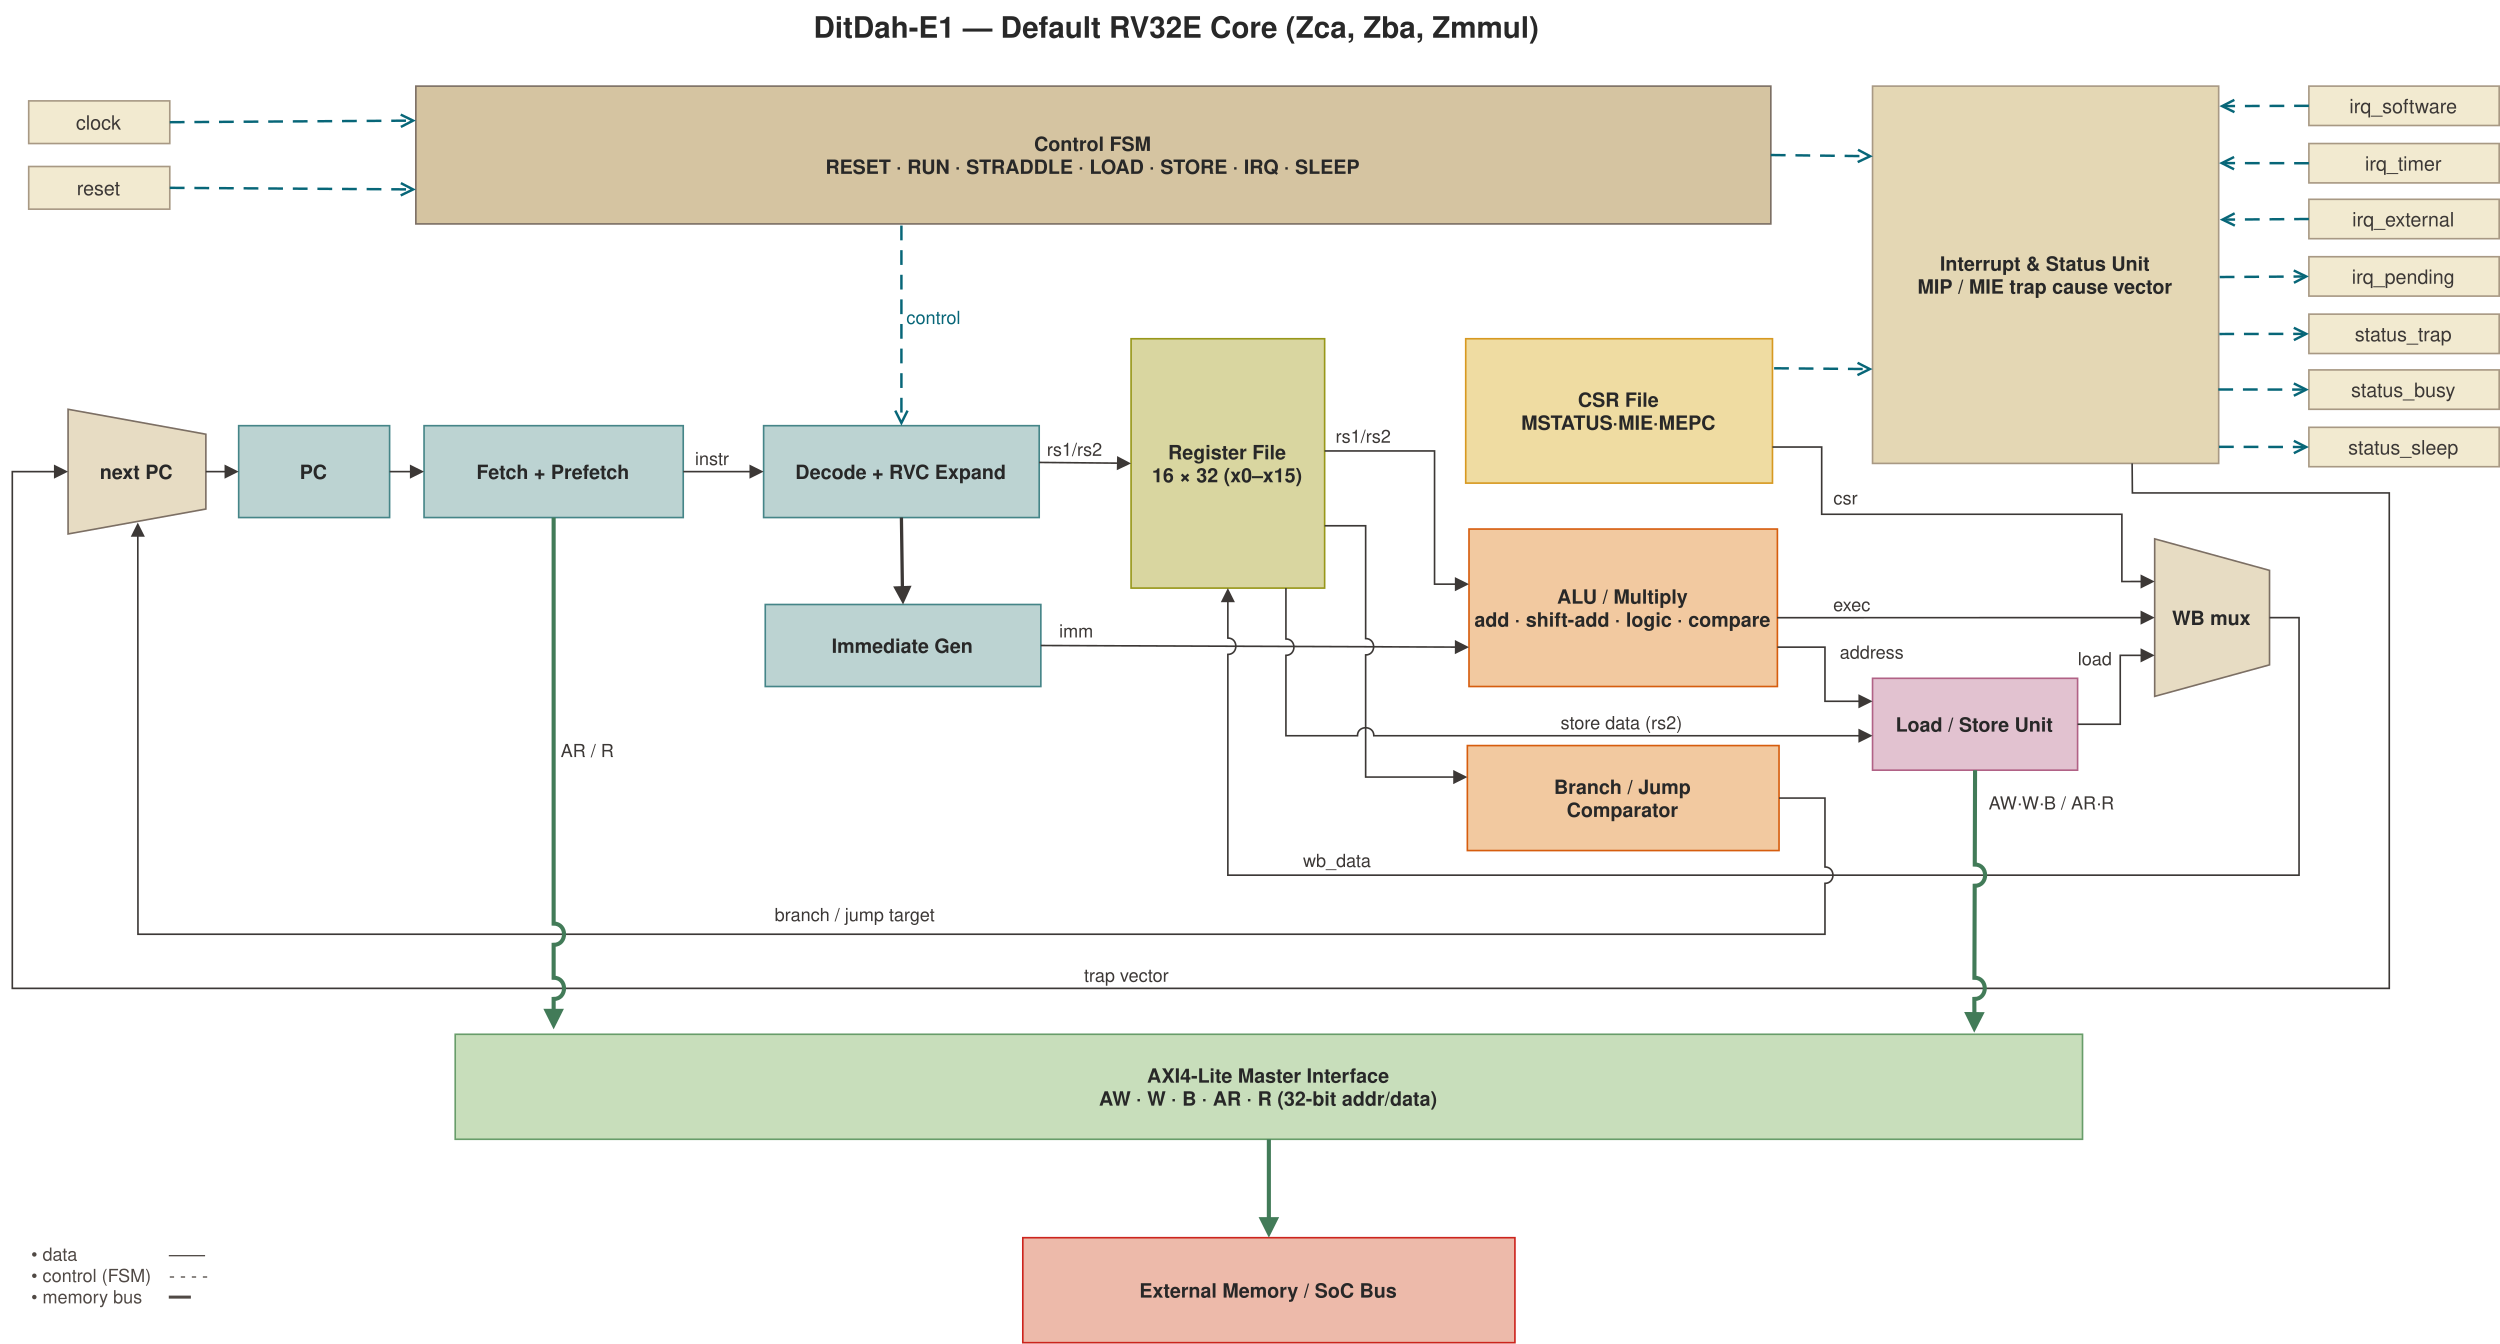
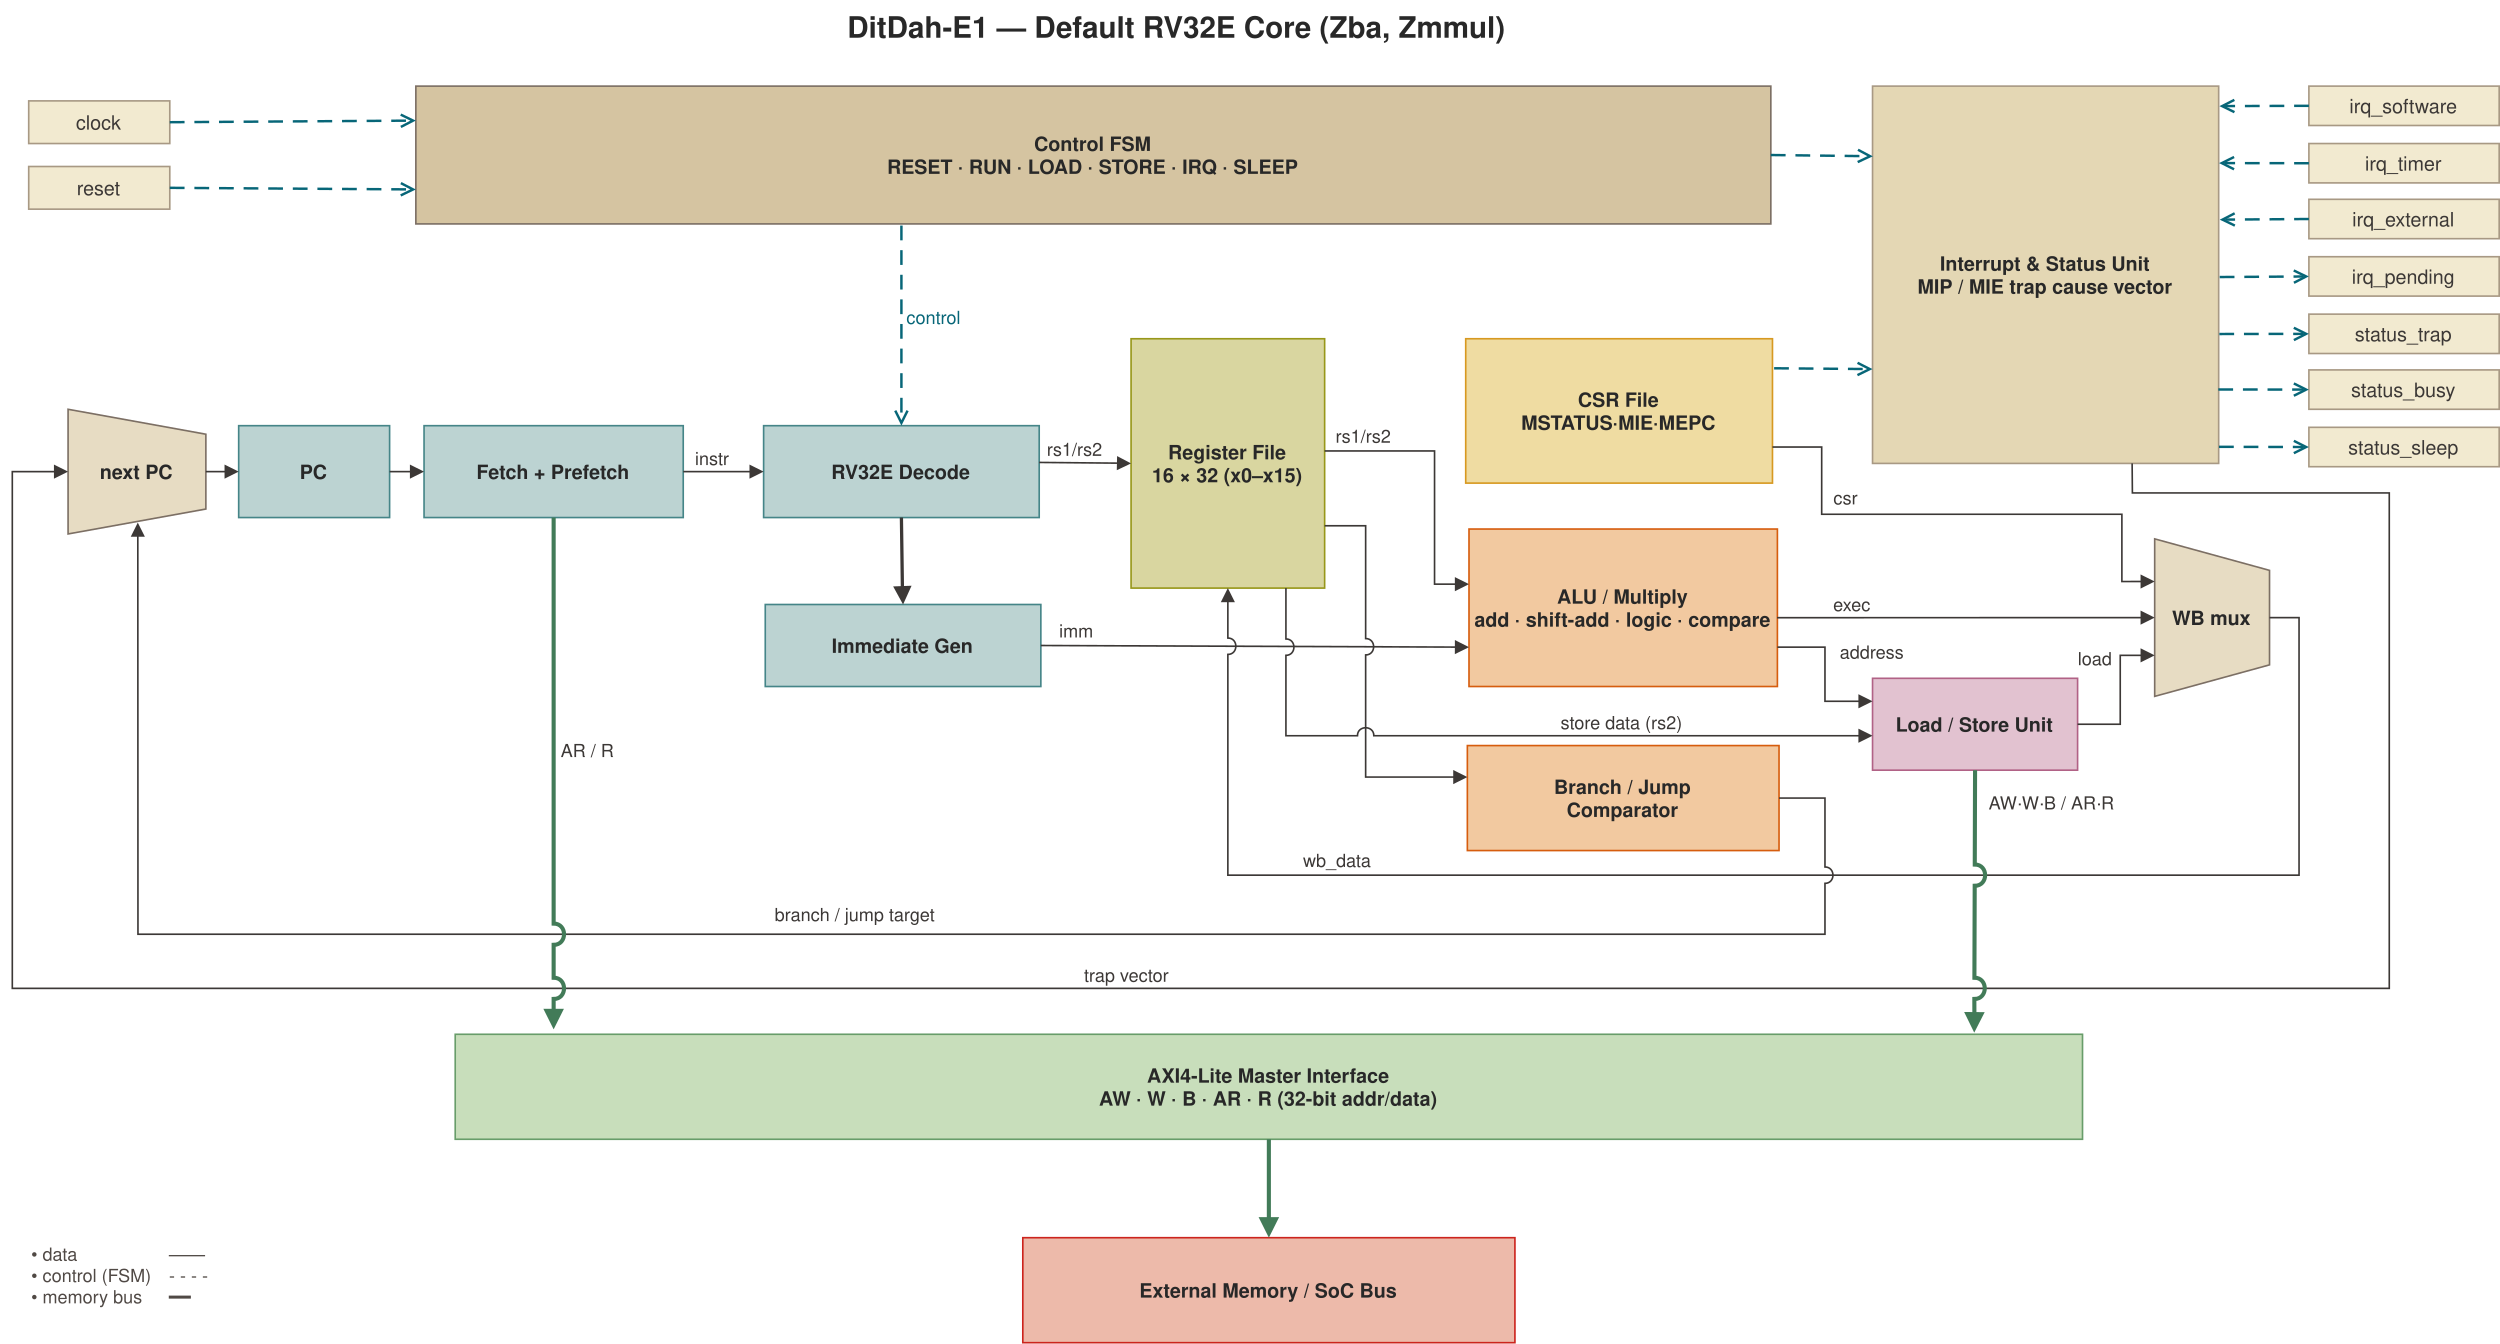
- <svg xmlns="http://www.w3.org/2000/svg" style="background: transparent; background-color: transparent;" version="1.1" width="1524px" height="819px" viewBox="-0.5 -0.5 1524 819" content="&lt;mxfile&gt;&lt;diagram id=&quot;ditdah_e1&quot; name=&quot;DitDah-E1&quot;&gt;7V1bl6K4Fv41rtX9UL1Iwi2P5aX61FlVZ+po93T3vLgiRItpBA9glzW//iQICCSKKKhd5cysKYgJxv19+5JkJ3RQb776HJDF86NvU7cDFXvVQf0OhFA1TfaHl7yuSwAy9HXJLHDsdZmyKRg5/9CkYlq6dGwaJmXrosj33chZFAst3/OoFRXKSBD4L8VqU98tfuuCzKhQMLKISwvteOk3x46ek1JNz1X/F3Vmz8lXYyX5YE7SyklB+Exs/yVXhAYd1At8P1pfzVc96nLpFeVyt+XTrGMB9aJ9GkROxH5U3OgXcZfJ7+s7UZ883wzY45TOAHZMpYNVdt2nU7J0I3Y1/BPBAfvb8wPWXPnwl0U6sMeu/pqkF/P50v2Y/MroNRVdRFesY13iOjOPlVisnzRgBb9oEDlMwrfJB3PHtnmb7tT3ooQBwEzvk+eB5L7nu34QPx9Bk//Lyl0yoW6XWD9ngb/07LSK53vxUx3XLRWJokukybtGV7miRJSfqT+nUfDKqiSfopQAKbETor9sSGKkVZ5z/EBJGUl4OcuevIGOXSToyZGchnMBxx6TTeDzWnejxw5kSoaYCqHucDAafOHY9mCna3A4v/4nfzv6Mrzt9x8G+bKHP277xTp/DAsV7of/LXz+MBg8CfDHWFDeZaWEAuubrVkq4ZiGrNc/ae4Tw9KnuroD7ViLN0SBEqI0gC9M7VSCr6EI+JpQF/E11ePxdcKlgO89V55gueAayeAl88VaFKOIRMuQXXz1nCiH++P9U1zzjv3/8Z6jFzELzQ0lWYY0FoUVMdnWQo2qtjFRZagRE2Pz/KgBoKtVsLFKImyN6KW3sATcPG4EofLUEyTN/MGCX3Jc6D8+f0jXdgIGi+Nzsxj6S95lAQPDtizUhOYo7WBQQgDqhqg5qohAqm/HACCRv0TwOyk+sWxkQ5l4Vc3UTHN/8aotUVw3i/I1RPliKMpXa0C+zlSQ7x2NrOfY0vDf/xTQ6brgPDJvyxmYoFLmQDPbEbpNRVb3qcVC7Uzswz95GDZYLYhnvzHRZyOIXaLXWxJ9IPJ9SGdOyONYFmg5PJ7OPC7Q45gIdTCPiRBv92GVxdRoBbSPNWMkbOtEkWGDTWwAcnZsDACL2EBVxAZIsAEaPB4chomAzu3D103Us+SjRPc1BxGx7XzcGj470+imVOj6M8fKF1j+nEupHnZTaGE5drau2Qo9O3YYFPUKqWKkBEwJdrgBvXIlAe6DT+wMu1G0Hmyug9paISq0oC0V/ATo0NQvL0RVERAlD7V2LNrLRBD8N/7D58vVuwlQAUJ6ifu6OHhX2qG+MxfH7vfzObUdEnHGf6beuTw4aMuD46K0TX1PD97AkGwSCNLuBsRLQlZuav69ZEPpjYvoxdae1B4aN2fwQVsG3yiaHQOKMGAJ6/UGZjSsUMShNxqKQdTj6Mvtl6+jtfPl8xbri0HdYRyd2haRaoVtYAzB2Y0QBnp17GQakgkms4HQaeWIodP3e/XmwYmN0CNJQtx41mlKrDxEt9/y0VHhppu/uR0Wph1jheP/fUDwZsLdusIiL/YldzaJSM3Q2DJtOpnI4NVNHjWf3csjpTg9rKvi/DCWDdOb0LY5FX3MYMWQ9Aiv9kjnftzXJNby+eCxyycRa2mYPSGEyCCwLKgC++wQ6GppBldi8DKYGjd47k8BAsv1rZ91vQol8mh224QrspCJ9GozpjTk3Is0N7A41yeZJIdNjM3DSJBwQEMavW0JA3A6ETvB/0JBxqxwHPrT6OWAMXFDosbtSBqoSKlaPABAJmu1EVlHUllHzpwGb1zQQNFOKmkqlTTNXOTbFjbCJxX2QirsBfVsx5u9dVkb6ulkHUaROMoK4/Xh8Xrx903LGir4lLKeLLfJerIMX9+6rFV0SlmH7jZZhy6lb57Yhnk6YdOxt7DGkoV0QcjUntH0p/tB9OzPfOY8B5vSbhEGZvBveUIeu53EI6G46M7hXelvUoHSLDtpclCGxDaE/l7OF2mnSGClJbkQfXeyGIMteP2e9Zjd/OA3n7T0tr/Kf9h/rcI99JeBRUv5IREJZjQq5ixwce6kR0BdEjm/inmJx0HNkJYs6b8TpFdO9D35dn6dw5ndbWDmN695zNtih4wcKTrnIIczHctSDxwvjIIrRc5CkZQOeYpkGFVyJPEvN8oniEoJLYmD2ZtFycOffMeLclX86TSdgMnTLOvDnsxjP2ksSb0IQtajuyB81wZKPR/7Mqbl6RdMD2AfwhfOPtkq7alZB8/Kuo2d+5HjYBXrNkT7UeBZ06zL8DmHYwymY1nu0dU8cfN0mHdEjRioQOIeM6RqGCgDKsW1ctyWgWIwk9dcjQVvEUoekXTOxMWOpZm+d3vWR8l81Ibr6x4cbi2ZJkq1IdPQa5C4vxoYzUSJqeiP1QMTIXSZeqBrxbVdFcCGec2MvCR36D1T2jjQtLdl2VN4mgsBDjPJmlY0scjcbZJL9VUMGqYuo+tYlmHL021oGF45XJvDsBG7nJngPIszoOoMoLBW2hSBL2oExWynjH9hktTN8714HhgLlT++LzIyl3rAoKrIRR22FivX5iKz7vD4kXxti6von0op9HoSDjRtRiXp8nSVDkjfD2sxxsXoVkcHTQiACubyhzzRwGE48ZMCjjStKXg1LKuGTeM0U1PbSX+U6WUqLCOtG2+uuQ7HKulq1OLrXtzMrOox3FQ+qbpRtLVAO4WxBQiU4lUN74xvxQbJxoPtDZC+q0HRlLcWtFhhINOcbOfC+1n5zoW7+xrt2pH2XpqTyb6GBVd1BZVyCy9l0gKA0nQKxMpuzSg3QAhU6Z5+ZAMD7qN7WQdBKVUFl3anrOFMmtUxAsgAn7CBs39Kz13bUuG5B2n+y0S22shK1wOVd6b8zTvA1Koes2zI+pVtGk8YcoNP4v9UWBxrIKzuZnK5gabt1kHDALvqV6jgTekHN+QNJ8FYdprNpLh38u9472QK7HvTFKzg4tBcxWqVr+R35RHOISHrXoqXzpDmFc9bWHU1T1HMom2+Sc99uAifWow2NUWt8qmlBmZFeKrou+pXqKeJix5cU/FeDvKwtTg2+JNpbXLy15YTv9743IWxfx7DfqtrsuHcIVqF9ZI/My9GqRAsdg0Bs8LnGfi4BjrcHQqXUqJrVkfJ/qIGl72nY+km6mHmG4cnzxeKXYZ4CgQ0Jpp5YRlDtbIda4z+FNMonT4H2lIqkXN6ecu3tteYpa52Ct8DmiY3n0SUsvvbejt/8qebcZ3RPi65cv5Yzh+yHGjoEJWO9jiO9KmRzjYRZ4w2WmG08EWaXuE+hJ4heIYpQ6YjY9lZC1ctOFOuaGa08rFZhtA5ckVl50A0SQ9/Qb0COxQxAJezQzF03eDssEn4HD8aJDdPJOIboVkJP9FQsh8ua3pJuXPNLItneOUZlJ23fZZsY8k5F1cGXW72ZYbXxTCIfbl0J5eVHhl/JdPuWfCDfdOx+7QUo3SGEbyYxSytvBqt15m1FlprWnvTYpz/siP1r8RvKGlCUUDRkoL4nNXaE+F72dfMlBb2A+09bGojxguDK78O2lV/uMdtGfwD1yJKqQdQhRVrEdDc1aBy9V1Rpc3bWVyQHQZ2pbgwFj7EhAJmQmFRNRQNtWZCN1BejA2VHn92ZVdj7Co56HVvW2NXdHnsold2tccuVN7N2yq76OWxa3FlV/XgIiXKhmGK3sppFgdvI5Cu7W/gPQe5pIf6XcklIxcskEvXjN+AXBt4z0OuyXXYesgGKFNRfwtyTZbnJJfk2MYruY49aTBv8YrzdVircKcNkyuFt+FpF0k6GsbSfRMtzHO4M5Gy6ze43UKe43Kb7F7O3oZR+jRbU1E+3I0eP26vOE9fwjCRvHih9OZkl06jfd+bDCSHkpYorCkqjs/pOcd7k8svDNDEQ3sNybuAjAZeGAe3QYvV3JuvM8BuWN2bNVi5yxKirIUJNhe/F5ACahJstx9TW9rmIEMSGY0gyY/Vyl6Tvlbqzdvm0eD/&lt;/diagram&gt;&lt;/mxfile&gt;">
+ <svg xmlns="http://www.w3.org/2000/svg" style="background: transparent; background-color: transparent;" version="1.1" width="1524px" height="819px" viewBox="-0.5 -0.5 1524 819" content="&lt;mxfile&gt;&lt;diagram id=&quot;ditdah_e1&quot; name=&quot;DitDah-E1&quot;&gt;7V3vd6K4Gv5rPGfmQ3tIAoF8rNbO7T3Tu7115s7MfvEgRMsOghdwavev3wQBgUQRBXFad/dsISYY3+d5fyR5E3poMF99CszF84NvU7cHFXvVQ7c9CKFqGOwPL3ldlwCk43XJLHDsdZmyKRg5f9OkYlq6dGwaJmXrosj33chZFAst3/OoFRXKzCDwX4rVpr5b/NaFOaNCwcgyXVpox0u/OXb0nJRqOFf9X9SZPSdfTZTkg7mZVk4KwmfT9l9yRWjYQ4PA96P11Xw1oC6XXlEud1s+zToWUC/ap0HkROxHxY1+me4y+X23TnRrPl8N2eOU3hD2DKVHVHZ9S6fm0o3Y1dP/EByyvwM/YM2VD39OzB4csKs/5/Ol+zH5cdFrKrGIrlh/+qbrzDxWYrHu0YAV/KJB5DDB3iQfzB3b5m36U9+LEuCBkd4nzwPJ/cB3/SB+PoIG/5eVu+aEun3T+jkL/KVnp1U834uf6rhuqUiUWCJE3jW6yhUlEvxE/TmNgldWJfkUpbinfE74/bLhhp5Wec7RAiVlZkLHWfbkDWLsIgFNDuA0nAvwDZhsAp/Xuhs99CDTLcQ0B/WfhqPhFw7pAPb6Okfx63/yt5//uLnN34++/PE0zBfcP/238Pnn4fBRgDqWO+XdU0oSZ/2wNUs1OX4h6+FPmvtEt/AUqzuQjRV1QwooIUUDWMLUFCVY6oqApQGxiKWhHo+lEy4FLO+5ogTLBVc6BqU5X6xFMYrMaBmyi6+eE+Uwfrh/jGvesf8/3HP0ImaEuS00lyGNRWFFTLa1UKOqrU9UGWqmQYjRPWoAYLUKNlZJhK0RHfQWloCbxw0eVB4HgqSZyV/wS44L/dvnD+nbTsBgcXxuAkN/ybssYKDbloWa0BylHQxKCECsi5qjigik+nYMABL5SwS/k+ITy0Y2lIlX1QzNMPYXr9oSxbFRlK8uypdAUb5aA/J1poJ872hkPceWhv/+x4BO1wXdyLwtZ2CASpkDzWhH6DYVWZ2GXbfUYlH1G5N2Ni7YJW3ckrQDkeJPdOaEPExlcZTDo+TMyQIch0GoR3gYhHi7D6ssUkYroH2sGRYRG5uKDBtiEB2YnWOjA1jEBqoiNkCCDdDg8eAwTAR0bj5/3QQ6Sz72c19zEJm2nQ9Vw2dnGl2VCl1/5lj5AsufcynVw24KLSLHzsaardDOsSOgqFdIFYMjYEiwIw3olSuJaT/7pp1hN4rWQ8h1HFsrKoUWtKWCnwAMDXx+UamKgCh5qLVj0V4mguC/8R8+X67eTUwKEMIl7mNxbK60Q31nLg7N7+dzajtmxBn/iXpdeXDQlgcnRWkbeE8P3sAobBII0u4HppdEqdzU/HvJRs8bFzGIrb1ZezTcnMEHbRl8vWh2dCjCQCSsxw1MYlihiMNg9CQGUQ+jLzdfvo7WzpdPVawvhnVHbnRqW6ZUK2ydEAg6N0IE4OrYydAlc0pGA6HTyhFDp+/36tVnJzZCD2YS4sYTTVPTykN08y0fHRVu+vmbm6fCrGKscPy/DwheTbhbV1jkxb7kzjYjs2ZobBk2nUxk8GKDR82de3mkFGd/sSpO/xLZyLwJbZtT0ccMVwxJz+TVHujcj/uaxFo+n6Lv83nDWhpmT0zTlEFgWVAFducQYLU0aSsxeBlMjRs896cAgeX61s+6XoWa8mh22xwrspCBcLUZUxpy7kWa60Sc3pPMi8MmxuZhJEg4oCGN3raEATidiJ3g/6EgY1Y4Dv1p9HLAmLghUZN2JA1UpFStFwAgk7XaiKwjqawjZ06DNy5ooGgnlTSVSppmLvJtCxuRkwp7IRX2gnq2483euqx19XSyDqNIHGWF8ZLweL3e+6ZlDRVySllPlttkPVmGr29d1io6paxDd5usQ5fSN09s3TidsOnYW1hjydq5IGRqz2j60/0gevZnPnOew01pvwgDM/g3PM2O3U7ikVBcdOfwrtxusn/S3DlpPlCGxDaE/lrOF2mnzMBKS3Ih+u5cMAZb8Po96zG7+cFvrrX09naV//D2tQr30F8GFi2lhERmMKNRMU2Bi3MnPQLqmpHzq5hteBzUDGnJKv47QXrlRN+Tb+fXOZzZ3QZmfvOax7wtdsjIkaLTBTmc6ViWbeB4YRRcKNIJRVI65CmSYVTJkcS/XCnXEJVyWBIHszeLkoc/+o4X5ar402k6AZOnWdaHPZnHftJYknoRhKxHd0H4rg2U2h37Mqbl6RdMD2AfImfOPtkq7alZBztl3cbO/chxsIp1G6L9KPCsadZl+HThGIPpWJZ7dDFP3Dwd5h1RIwYqkLjHDKkaBkqHSnGtnLRloBjM5muuxoK3CCWPSDpnkGLH0uTeuz3ro2Q+asP1dQ8Ot5ZME6XakGnoJUjcXw30ZqLEVPTH6oGBEDpPPcBacW1XBbBhXjMjL8kdes+U1g807W1Z9hSe5kKAw0yyphVNLDJ2m+RSfZWAhqnL6DqWZdjydBsahhcO1+YwbMQuZyY4z+IMqDoDKKKVNkWQsxpBMdsp41+YJHXzfC+eB8ZC5Y/vi4zMpR4wqCpyEcPWYuXaXGTWHR4/kq9tcRV8XUqhx0k40LQZlaTL01U6IH0/rCWEFKNbjA6aEAAVzOUPeaSBw3DiBwEcaVpT8GpYVo0Y+mmmpraT/ijTy1RYRlo33lxzGY5V0lWvxde9uJlZ1WO4qVyrWC/aWqCdwtgCBErxqkZ2xrdig2TjwfYGCO9qUDTlrQUtVhjINCfbufB+Vr5z4e6+Rrt2pL2X5mSyr2HBVaygUm7huUxaAFCaToFE2a0Z5QYIgSrdw0c20OE+upd1EJRSVUhpd8oazqRZHSOAdHBNdJL9U3ru2pYKzz1I818mstVGVroeqLwz5W/eAaZW9ZhlQ9avbNN4wpArchL/p8LiWAMRdTeTyw00bbcO6jrYVb9CBa9KP7ghbzgJxrIDbCbFvZN/xXsnU2Dfm6YQhRSH5ipRq3wlvyuPcA4JWfdSvHSGNK943sKqq3mKYhRt81V67sNZ+NRitKkpapVPLTUwKsJTBe+qX6GeBil6cE0leznIw9bi2OBPprXJYV9bDvl643MX+v55DPutrsmGc4doFcElf2acjVIhWOwaAkaFz9PJcQ0w3B0Kl1Kia1ZHyf6iBpe9p2PpJuqnzDc+nTxfKHYZ4ikQUJ9oxpllDNXKdqwx+lMMvXTgHGhLqUTO4fKWb22vMUtd7RS+BzRNbj6JKGX3t/V2/uRPP+M6o31ccuH8sZw/ZDlQxxCVjvY4jvSpkc42EWeM1lthtPBFGq5wH0LPEOxgypDpyFh21sJFCzrKFc2MVj42yxDqIldUdg5Ek/TwF9QrsEMRA3A5OxQdY52zwzbD5/jRILl5NCO+EZqV8BMNJfvhsqbnlDvXzLJ4hleeQdlx2p1kG0vOubgw6HyzLzO8zoZB7MulO7ms9ET4C5l2z4If7JuO3ael6KUzjODZLGZp5dVoXGfWWmitae1Ni3H+y07RvxC/oaQJRQFFSwric1ZrT4TvZV8zU1rYD7T3sKmNGC8MLvw6aFf94R63ZfAPXIsopR5AFVasRUBjV4PK1XdFlTZvZ3FBdhjYheLCWPgQEwqYCYVF1VA01JoJ3UB5NjZUevzZhV2NsavkoNe9bY1d0fmxi17Y1R67UHk3b6vsoufHrsWFXdWDi5QoG4YpuJXTLA7eRiBd29/A2wW5pIf6XcglIxcskAtr+m9Arg283ZBrchm2HrIBylDU34Jck2WX5JIc23gh17EnDeYtXnG+jmgV7rRhcqXwNjztIklHI0S6b6KFeQ53JlJ2/Qa3G8hzXG6S3cvZ2zBKn2ZrKsqHu9HDx+0V5+lLGCaSFy+UXozs0mm072uRgeRQ0hKFNUUl8Tk9XbwWufzCAE08tFeXvAtIb+CFcXAbtETNvc86A+yK1b1ag5W7LCHKWhhgc/F7ASmgJsF2+zG1pW0OMiSR3giS/Fit7OXna6XevEMeDf8B&lt;/diagram&gt;&lt;/mxfile&gt;">
  <defs />
  <g>
    <g data-cell-id="0">
      <g data-cell-id="1">
        <g data-cell-id="title">
          <g>
            <rect x="337" y="0" width="760" height="30" fill="none" stroke="none" pointer-events="all" />
          </g>
          <g>
            <g fill="#282828" font-family="&quot;Helvetica&quot;" font-weight="bold" text-anchor="middle" font-size="18px" style="fill: rgb(40, 40, 40);">
              <text x="716.5" y="22.5">
-                                 DitDah-E1 — Default RV32E Core (Zca, Zba, Zmmul)
+                                 DitDah-E1 — Default RV32E Core (Zba, Zmmul)
                            </text>
            </g>
          </g>
        </g>
        <g data-cell-id="fsm">
          <g>
            <rect x="253" y="52" width="826" height="84" fill="#d5c4a1" stroke="#7c6f64" pointer-events="all" style="fill: rgb(213, 196, 161); stroke: rgb(124, 111, 100);" />
          </g>
          <g>
            <g fill="#282828" font-family="&quot;Helvetica&quot;" font-weight="bold" text-anchor="middle" font-size="12px" style="fill: rgb(40, 40, 40);">
              <text x="665.5" y="91.5">
                                Control FSM
                            </text>
              <text x="665.5" y="105.5">
-                                 RESET · RUN · STRADDLE · LOAD · STORE · IRQ · SLEEP
+                                 RESET · RUN · LOAD · STORE · IRQ · SLEEP
                            </text>
            </g>
          </g>
        </g>
        <g data-cell-id="isu">
          <g>
            <rect x="1141" y="52" width="211" height="230" fill="#e4d7b4" stroke="#a89984" pointer-events="all" style="fill: rgb(228, 215, 180); stroke: rgb(168, 153, 132);" />
          </g>
          <g>
            <g fill="#282828" font-family="&quot;Helvetica&quot;" font-weight="bold" text-anchor="middle" font-size="12px" style="fill: rgb(40, 40, 40);">
              <text x="1246" y="164.5">
                                Interrupt &amp; Status Unit
                            </text>
              <text x="1246" y="178.5">
                                MIP / MIE trap cause vector
                            </text>
            </g>
          </g>
        </g>
        <g data-cell-id="npc">
          <g>
            <path d="M 45 329 L 60.2 245 L 105.8 245 L 121 329 Z" fill="#e7dcc3" stroke="#7c6f64" stroke-miterlimit="10" transform="rotate(90,83,287)" pointer-events="all" style="fill: rgb(231, 220, 195); stroke: rgb(124, 111, 100);" />
          </g>
          <g>
            <g fill="#282828" font-family="&quot;Helvetica&quot;" font-weight="bold" text-anchor="middle" font-size="12px" style="fill: rgb(40, 40, 40);">
              <text x="82.5" y="291.5">
                                next PC
                            </text>
            </g>
          </g>
        </g>
        <g data-cell-id="pc">
          <g>
            <rect x="145" y="259" width="92" height="56" fill="#bcd3d2" stroke="#458588" pointer-events="all" style="fill: rgb(188, 211, 210); stroke: rgb(69, 133, 136);" />
          </g>
          <g>
            <g fill="#282828" font-family="&quot;Helvetica&quot;" font-weight="bold" text-anchor="middle" font-size="12px" style="fill: rgb(40, 40, 40);">
              <text x="190.5" y="291.5">
                                PC
                            </text>
            </g>
          </g>
        </g>
        <g data-cell-id="if">
          <g>
            <rect x="258" y="259" width="158" height="56" fill="#bcd3d2" stroke="#458588" pointer-events="all" style="fill: rgb(188, 211, 210); stroke: rgb(69, 133, 136);" />
          </g>
          <g>
            <g fill="#282828" font-family="&quot;Helvetica&quot;" font-weight="bold" text-anchor="middle" font-size="12px" style="fill: rgb(40, 40, 40);">
              <text x="336.5" y="291.5">
                                Fetch + Prefetch
                            </text>
            </g>
          </g>
        </g>
        <g data-cell-id="dec">
          <g>
            <rect x="465" y="259" width="168" height="56" fill="#bcd3d2" stroke="#458588" pointer-events="all" style="fill: rgb(188, 211, 210); stroke: rgb(69, 133, 136);" />
          </g>
          <g>
            <g fill="#282828" font-family="&quot;Helvetica&quot;" font-weight="bold" text-anchor="middle" font-size="12px" style="fill: rgb(40, 40, 40);">
              <text x="548.5" y="291.5">
-                                 Decode + RVC Expand
+                                 RV32E Decode
                            </text>
            </g>
          </g>
        </g>
        <g data-cell-id="rf">
          <g>
            <rect x="689" y="206" width="118" height="152" fill="#d9d6a0" stroke="#98971a" pointer-events="all" style="fill: rgb(217, 214, 160); stroke: rgb(152, 151, 26);" />
          </g>
          <g>
            <g fill="#282828" font-family="&quot;Helvetica&quot;" font-weight="bold" text-anchor="middle" font-size="12px" style="fill: rgb(40, 40, 40);">
              <text x="747.5" y="279.5">
                                Register File
                            </text>
              <text x="747.5" y="293.5">
                                16 × 32 (x0–x15)
                            </text>
            </g>
          </g>
        </g>
        <g data-cell-id="alu">
          <g>
            <rect x="895" y="322" width="188" height="96" fill="#f2c9a0" stroke="#d65d0e" pointer-events="all" style="fill: rgb(242, 201, 160); stroke: rgb(214, 93, 14);" />
          </g>
          <g>
            <g fill="#282828" font-family="&quot;Helvetica&quot;" font-weight="bold" text-anchor="middle" font-size="12px" style="fill: rgb(40, 40, 40);">
              <text x="988.5" y="367.5">
                                ALU / Multiply
                            </text>
              <text x="988.5" y="381.5">
                                add · shift-add · logic · compare
                            </text>
            </g>
          </g>
        </g>
        <g data-cell-id="lsu">
          <g>
            <rect x="1141" y="413" width="125" height="56" fill="#e2c2d0" stroke="#b16286" pointer-events="all" style="fill: rgb(226, 194, 208); stroke: rgb(177, 98, 134);" />
          </g>
          <g>
            <g fill="#282828" font-family="&quot;Helvetica&quot;" font-weight="bold" text-anchor="middle" font-size="12px" style="fill: rgb(40, 40, 40);">
              <text x="1203" y="445.5">
                                Load / Store Unit
                            </text>
            </g>
          </g>
        </g>
        <g data-cell-id="wb">
          <g>
            <path d="M 1300 411 L 1319.2 341 L 1376.8 341 L 1396 411 Z" fill="#e7dcc3" stroke="#7c6f64" stroke-miterlimit="10" transform="rotate(90,1348,376)" pointer-events="all" style="fill: rgb(231, 220, 195); stroke: rgb(124, 111, 100);" />
          </g>
          <g>
            <g fill="#282828" font-family="&quot;Helvetica&quot;" font-weight="bold" text-anchor="middle" font-size="12px" style="fill: rgb(40, 40, 40);">
              <text x="1347.5" y="380.5">
                                WB mux
                            </text>
            </g>
          </g>
        </g>
        <g data-cell-id="imm">
          <g>
            <rect x="466" y="368" width="168" height="50" fill="#bcd3d2" stroke="#458588" pointer-events="all" style="fill: rgb(188, 211, 210); stroke: rgb(69, 133, 136);" />
          </g>
          <g>
            <g fill="#282828" font-family="&quot;Helvetica&quot;" font-weight="bold" text-anchor="middle" font-size="12px" style="fill: rgb(40, 40, 40);">
              <text x="549.5" y="397.5">
                                Immediate Gen
                            </text>
            </g>
          </g>
        </g>
        <g data-cell-id="br">
          <g>
            <rect x="894" y="454" width="190" height="64" fill="#f2c9a0" stroke="#d65d0e" pointer-events="all" style="fill: rgb(242, 201, 160); stroke: rgb(214, 93, 14);" />
          </g>
          <g>
            <g fill="#282828" font-family="&quot;Helvetica&quot;" font-weight="bold" text-anchor="middle" font-size="12px" style="fill: rgb(40, 40, 40);">
              <text x="988.5" y="483.5">
                                Branch / Jump
                            </text>
              <text x="988.5" y="497.5">
                                Comparator
                            </text>
            </g>
          </g>
        </g>
        <g data-cell-id="csr">
          <g>
            <rect x="893" y="206" width="187" height="88" fill="#efdca2" stroke="#d79921" pointer-events="all" style="fill: rgb(239, 220, 162); stroke: rgb(215, 153, 33);" />
          </g>
          <g>
            <g fill="#282828" font-family="&quot;Helvetica&quot;" font-weight="bold" text-anchor="middle" font-size="12px" style="fill: rgb(40, 40, 40);">
              <text x="986" y="247.5">
                                CSR File
                            </text>
              <text x="986" y="261.5">
                                MSTATUS·MIE·MEPC
                            </text>
            </g>
          </g>
        </g>
        <g data-cell-id="axi">
          <g>
            <rect x="277" y="630" width="992" height="64" fill="#c8debb" stroke="#689d6a" pointer-events="all" style="fill: rgb(200, 222, 187); stroke: rgb(104, 157, 106);" />
          </g>
          <g>
            <g fill="#282828" font-family="&quot;Helvetica&quot;" font-weight="bold" text-anchor="middle" font-size="12px" style="fill: rgb(40, 40, 40);">
              <text x="772.5" y="659.5">
                                AXI4-Lite Master Interface
                            </text>
              <text x="772.5" y="673.5">
                                AW · W · B · AR · R   (32-bit addr/data)
                            </text>
            </g>
          </g>
        </g>
        <g data-cell-id="mem">
          <g>
            <rect x="623" y="754" width="300" height="64" fill="#edbaaa" stroke="#cc241d" pointer-events="all" style="fill: rgb(237, 186, 170); stroke: rgb(204, 36, 29);" />
          </g>
          <g>
            <g fill="#282828" font-family="&quot;Helvetica&quot;" font-weight="bold" text-anchor="middle" font-size="12px" style="fill: rgb(40, 40, 40);">
              <text x="772.5" y="790.5">
                                External Memory / SoC Bus
                            </text>
            </g>
          </g>
        </g>
        <g data-cell-id="clk">
          <g>
            <rect x="17" y="61" width="86" height="26" fill="#f2ead0" stroke="#a89984" pointer-events="all" style="fill: rgb(242, 234, 208); stroke: rgb(168, 153, 132);" />
          </g>
          <g>
            <g fill="#3c3836" font-family="&quot;Helvetica&quot;" text-anchor="middle" font-size="12px" style="fill: rgb(60, 56, 54);">
              <text x="59.5" y="78.5">
                                clock
                            </text>
            </g>
          </g>
        </g>
        <g data-cell-id="rst">
          <g>
            <rect x="17" y="101" width="86" height="26" fill="#f2ead0" stroke="#a89984" pointer-events="all" style="fill: rgb(242, 234, 208); stroke: rgb(168, 153, 132);" />
          </g>
          <g>
            <g fill="#3c3836" font-family="&quot;Helvetica&quot;" text-anchor="middle" font-size="12px" style="fill: rgb(60, 56, 54);">
              <text x="59.5" y="118.5">
                                reset
                            </text>
            </g>
          </g>
        </g>
        <g data-cell-id="irqs">
          <g>
            <rect x="1407" y="52" width="116" height="24" fill="#f2ead0" stroke="#a89984" pointer-events="all" style="fill: rgb(242, 234, 208); stroke: rgb(168, 153, 132);" />
          </g>
          <g>
            <g fill="#3c3836" font-family="&quot;Helvetica&quot;" text-anchor="middle" font-size="12px" style="fill: rgb(60, 56, 54);">
              <text x="1464.5" y="68.5">
                                irq_software
                            </text>
            </g>
          </g>
        </g>
        <g data-cell-id="irqt">
          <g>
            <rect x="1407" y="87" width="116" height="24" fill="#f2ead0" stroke="#a89984" pointer-events="all" style="fill: rgb(242, 234, 208); stroke: rgb(168, 153, 132);" />
          </g>
          <g>
            <g fill="#3c3836" font-family="&quot;Helvetica&quot;" text-anchor="middle" font-size="12px" style="fill: rgb(60, 56, 54);">
              <text x="1464.5" y="103.5">
                                irq_timer
                            </text>
            </g>
          </g>
        </g>
        <g data-cell-id="irqe">
          <g>
            <rect x="1407" y="121" width="116" height="24" fill="#f2ead0" stroke="#a89984" pointer-events="all" style="fill: rgb(242, 234, 208); stroke: rgb(168, 153, 132);" />
          </g>
          <g>
            <g fill="#3c3836" font-family="&quot;Helvetica&quot;" text-anchor="middle" font-size="12px" style="fill: rgb(60, 56, 54);">
              <text x="1464.5" y="137.5">
                                irq_external
                            </text>
            </g>
          </g>
        </g>
        <g data-cell-id="irqp">
          <g>
            <rect x="1407" y="156" width="116" height="24" fill="#f2ead0" stroke="#a89984" pointer-events="all" style="fill: rgb(242, 234, 208); stroke: rgb(168, 153, 132);" />
          </g>
          <g>
            <g fill="#3c3836" font-family="&quot;Helvetica&quot;" text-anchor="middle" font-size="12px" style="fill: rgb(60, 56, 54);">
              <text x="1464.5" y="172.5">
                                irq_pending
                            </text>
            </g>
          </g>
        </g>
        <g data-cell-id="sttr">
          <g>
            <rect x="1407" y="191" width="116" height="24" fill="#f2ead0" stroke="#a89984" pointer-events="all" style="fill: rgb(242, 234, 208); stroke: rgb(168, 153, 132);" />
          </g>
          <g>
            <g fill="#3c3836" font-family="&quot;Helvetica&quot;" text-anchor="middle" font-size="12px" style="fill: rgb(60, 56, 54);">
              <text x="1464.5" y="207.5">
                                status_trap
                            </text>
            </g>
          </g>
        </g>
        <g data-cell-id="stbu">
          <g>
            <rect x="1407" y="225" width="116" height="24" fill="#f2ead0" stroke="#a89984" pointer-events="all" style="fill: rgb(242, 234, 208); stroke: rgb(168, 153, 132);" />
          </g>
          <g>
            <g fill="#3c3836" font-family="&quot;Helvetica&quot;" text-anchor="middle" font-size="12px" style="fill: rgb(60, 56, 54);">
              <text x="1464.5" y="241.5">
                                status_busy
                            </text>
            </g>
          </g>
        </g>
        <g data-cell-id="stsl">
          <g>
            <rect x="1407" y="260" width="116" height="24" fill="#f2ead0" stroke="#a89984" pointer-events="all" style="fill: rgb(242, 234, 208); stroke: rgb(168, 153, 132);" />
          </g>
          <g>
            <g fill="#3c3836" font-family="&quot;Helvetica&quot;" text-anchor="middle" font-size="12px" style="fill: rgb(60, 56, 54);">
              <text x="1464.5" y="276.5">
                                status_sleep
                            </text>
            </g>
          </g>
        </g>
        <g data-cell-id="e_npc_pc">
          <g>
            <path d="M 125 287 L 136.88 287" fill="none" stroke="#3c3836" stroke-miterlimit="10" pointer-events="stroke" style="stroke: rgb(60, 56, 54);" />
            <path d="M 143.88 287 L 136.88 290.5 L 136.88 283.5 Z" fill="#3c3836" stroke="#3c3836" stroke-miterlimit="10" pointer-events="all" style="fill: rgb(60, 56, 54); stroke: rgb(60, 56, 54);" />
          </g>
        </g>
        <g data-cell-id="e_pc_if">
          <g>
            <path d="M 237 287 L 249.88 287" fill="none" stroke="#3c3836" stroke-miterlimit="10" pointer-events="stroke" style="stroke: rgb(60, 56, 54);" />
            <path d="M 256.88 287 L 249.88 290.5 L 249.88 283.5 Z" fill="#3c3836" stroke="#3c3836" stroke-miterlimit="10" pointer-events="all" style="fill: rgb(60, 56, 54); stroke: rgb(60, 56, 54);" />
          </g>
        </g>
        <g data-cell-id="e_if_dec">
          <g>
            <path d="M 416 287 L 456.88 287" fill="none" stroke="#3c3836" stroke-miterlimit="10" pointer-events="stroke" style="stroke: rgb(60, 56, 54);" />
            <path d="M 463.88 287 L 456.88 290.5 L 456.88 283.5 Z" fill="#3c3836" stroke="#3c3836" stroke-miterlimit="10" pointer-events="all" style="fill: rgb(60, 56, 54); stroke: rgb(60, 56, 54);" />
          </g>
          <g>
            <g fill="#3c3836" font-family="&quot;Helvetica&quot;" text-anchor="middle" font-size="11px" style="fill: rgb(60, 56, 54);">
              <text x="433.5" y="283">
                                instr
                            </text>
            </g>
          </g>
        </g>
        <g data-cell-id="e_dec_rf">
          <g>
            <path d="M 633 281.4 L 680.88 281.83" fill="none" stroke="#3c3836" stroke-miterlimit="10" pointer-events="stroke" style="stroke: rgb(60, 56, 54);" />
            <path d="M 687.88 281.98 L 680.81 285.33 L 680.96 278.33 Z" fill="#3c3836" stroke="#3c3836" stroke-miterlimit="10" pointer-events="all" style="fill: rgb(60, 56, 54); stroke: rgb(60, 56, 54);" />
          </g>
          <g>
            <g fill="#3c3836" font-family="&quot;Helvetica&quot;" text-anchor="middle" font-size="11px" style="fill: rgb(60, 56, 54);">
              <text x="654.5" y="277.4">
                                rs1/rs2
                            </text>
            </g>
          </g>
        </g>
        <g data-cell-id="e_dec_imm">
          <g>
            <path d="M 549 315 L 549.61 357.77" fill="none" stroke="#3c3836" stroke-width="2" stroke-miterlimit="10" pointer-events="stroke" style="stroke: rgb(60, 56, 54);" />
            <path d="M 549.92 365.77 L 545.62 357.92 L 553.61 357.62 Z" fill="#3c3836" stroke="#3c3836" stroke-width="2" stroke-miterlimit="10" pointer-events="all" style="fill: rgb(60, 56, 54); stroke: rgb(60, 56, 54);" />
          </g>
        </g>
        <g data-cell-id="e_rf_alu">
          <g>
            <path d="M 807 274.4 L 874 274.4 L 874 355.6 L 886.88 355.6" fill="none" stroke="#3c3836" stroke-miterlimit="10" pointer-events="stroke" style="stroke: rgb(60, 56, 54);" />
            <path d="M 893.88 355.6 L 886.88 359.1 L 886.88 352.1 Z" fill="#3c3836" stroke="#3c3836" stroke-miterlimit="10" pointer-events="all" style="fill: rgb(60, 56, 54); stroke: rgb(60, 56, 54);" />
          </g>
          <g>
            <g fill="#3c3836" font-family="&quot;Helvetica&quot;" text-anchor="middle" font-size="11px" style="fill: rgb(60, 56, 54);">
              <text x="830.5" y="269.4">
                                rs1/rs2
                            </text>
            </g>
          </g>
        </g>
        <g data-cell-id="e_imm_alu">
          <g>
            <path d="M 634 393 L 886.88 393.97" fill="none" stroke="#3c3836" stroke-miterlimit="10" pointer-events="stroke" style="stroke: rgb(60, 56, 54);" />
            <path d="M 893.88 394 L 886.87 397.47 L 886.9 390.47 Z" fill="#3c3836" stroke="#3c3836" stroke-miterlimit="10" pointer-events="all" style="fill: rgb(60, 56, 54); stroke: rgb(60, 56, 54);" />
          </g>
          <g>
            <g fill="#3c3836" font-family="&quot;Helvetica&quot;" text-anchor="middle" font-size="11px" style="fill: rgb(60, 56, 54);">
              <text x="655.53" y="388.08">
                                imm
                            </text>
            </g>
          </g>
        </g>
        <g data-cell-id="e_rf_br">
          <g>
            <path d="M 807 320 L 832 320 L 832 388.76 C 838.5 388.76 838.5 398.76 832 398.76 L 832 398.76 L 832 473.2 L 885.88 473.2" fill="none" stroke="#3c3836" stroke-miterlimit="10" pointer-events="stroke" style="stroke: rgb(60, 56, 54);" />
            <path d="M 892.88 473.2 L 885.88 476.7 L 885.88 469.7 Z" fill="#3c3836" stroke="#3c3836" stroke-miterlimit="10" pointer-events="all" style="fill: rgb(60, 56, 54); stroke: rgb(60, 56, 54);" />
          </g>
        </g>
        <g data-cell-id="e_alu_lsu">
          <g>
            <path d="M 1083 394 L 1112 394 L 1112 427 L 1132.88 427" fill="none" stroke="#3c3836" stroke-miterlimit="10" pointer-events="stroke" style="stroke: rgb(60, 56, 54);" />
            <path d="M 1139.88 427 L 1132.88 430.5 L 1132.88 423.5 Z" fill="#3c3836" stroke="#3c3836" stroke-miterlimit="10" pointer-events="all" style="fill: rgb(60, 56, 54); stroke: rgb(60, 56, 54);" />
          </g>
          <g>
            <g fill="#3c3836" font-family="&quot;Helvetica&quot;" text-anchor="middle" font-size="11px" style="fill: rgb(60, 56, 54);">
              <text x="1140.5" y="401">
                                address
                            </text>
            </g>
          </g>
        </g>
        <g data-cell-id="e_rf_lsu">
          <g>
            <path d="M 783.4 358 L 783.4 389 C 789.9 389 789.9 399 783.4 399 L 783.4 399 L 783.4 448 L 827 448 C 827 441.5 837 441.5 837 448 L 837 448 L 1132.88 448" fill="none" stroke="#3c3836" stroke-miterlimit="10" pointer-events="stroke" style="stroke: rgb(60, 56, 54);" />
            <path d="M 1139.88 448 L 1132.88 451.5 L 1132.88 444.5 Z" fill="#3c3836" stroke="#3c3836" stroke-miterlimit="10" pointer-events="all" style="fill: rgb(60, 56, 54); stroke: rgb(60, 56, 54);" />
          </g>
          <g>
            <g fill="#3c3836" font-family="&quot;Helvetica&quot;" text-anchor="middle" font-size="11px" style="fill: rgb(60, 56, 54);">
              <text x="987.9" y="444">
                                store data (rs2)
                            </text>
            </g>
          </g>
        </g>
        <g data-cell-id="e_alu_wb">
          <g>
            <path d="M 1082.81 376.05 L 1304.88 376" fill="none" stroke="#3c3836" stroke-miterlimit="10" pointer-events="stroke" style="stroke: rgb(60, 56, 54);" />
            <path d="M 1311.88 376 L 1304.88 379.5 L 1304.88 372.5 Z" fill="#3c3836" stroke="#3c3836" stroke-miterlimit="10" pointer-events="all" style="fill: rgb(60, 56, 54); stroke: rgb(60, 56, 54);" />
          </g>
          <g>
            <g fill="#3c3836" font-family="&quot;Helvetica&quot;" text-anchor="middle" font-size="11px" style="fill: rgb(60, 56, 54);">
              <text x="1128.31" y="372.04">
                                exec
                            </text>
            </g>
          </g>
        </g>
        <g data-cell-id="e_lsu_wb">
          <g>
            <path d="M 1266 441 L 1292 441 L 1292 399 L 1304.88 399" fill="none" stroke="#3c3836" stroke-miterlimit="10" pointer-events="stroke" style="stroke: rgb(60, 56, 54);" />
            <path d="M 1311.88 399 L 1304.88 402.5 L 1304.88 395.5 Z" fill="#3c3836" stroke="#3c3836" stroke-miterlimit="10" pointer-events="all" style="fill: rgb(60, 56, 54); stroke: rgb(60, 56, 54);" />
          </g>
          <g>
            <g fill="#3c3836" font-family="&quot;Helvetica&quot;" text-anchor="middle" font-size="11px" style="fill: rgb(60, 56, 54);">
              <text x="1276.5" y="405">
                                load
                            </text>
            </g>
          </g>
        </g>
        <g data-cell-id="e_csr_wb">
          <g>
            <path d="M 1080 272 L 1110 272 L 1110 313 L 1293 313 L 1293 354 L 1304.88 353.99" fill="none" stroke="#3c3836" stroke-miterlimit="10" pointer-events="stroke" style="stroke: rgb(60, 56, 54);" />
            <path d="M 1311.88 353.98 L 1304.89 357.49 L 1304.88 350.49 Z" fill="#3c3836" stroke="#3c3836" stroke-miterlimit="10" pointer-events="all" style="fill: rgb(60, 56, 54); stroke: rgb(60, 56, 54);" />
          </g>
          <g>
            <g fill="#3c3836" font-family="&quot;Helvetica&quot;" text-anchor="middle" font-size="11px" style="fill: rgb(60, 56, 54);">
              <text x="1124.5" y="307">
                                csr
                            </text>
            </g>
          </g>
        </g>
        <g data-cell-id="e_wb_rf">
          <g>
            <path d="M 1383 376 L 1401 376 L 1401 533 L 748 533 L 748 398.44 C 754.5 398.44 754.5 388.44 748 388.44 L 748 388.44 L 748 366.12" fill="none" stroke="#3c3836" stroke-miterlimit="10" pointer-events="stroke" style="stroke: rgb(60, 56, 54);" />
            <path d="M 748 359.12 L 751.5 366.12 L 744.5 366.12 Z" fill="#3c3836" stroke="#3c3836" stroke-miterlimit="10" pointer-events="all" style="fill: rgb(60, 56, 54); stroke: rgb(60, 56, 54);" />
          </g>
          <g>
            <g fill="#3c3836" font-family="&quot;Helvetica&quot;" text-anchor="middle" font-size="11px" style="fill: rgb(60, 56, 54);">
              <text x="814.5" y="528">
                                wb_data
                            </text>
            </g>
          </g>
        </g>
        <g data-cell-id="e_br_npc">
          <g>
            <path d="M 1084 486 L 1112 486 L 1112 528 C 1118.5 528 1118.5 538 1112 538 L 1112 538 L 1112 569 L 83.6 569 L 83.51 326.2" fill="none" stroke="#3c3836" stroke-miterlimit="10" pointer-events="stroke" style="stroke: rgb(60, 56, 54);" />
            <path d="M 83.5 319.2 L 87.01 326.2 L 80.01 326.2 Z" fill="#3c3836" stroke="#3c3836" stroke-miterlimit="10" pointer-events="all" style="fill: rgb(60, 56, 54); stroke: rgb(60, 56, 54);" />
          </g>
          <g>
            <g fill="#3c3836" font-family="&quot;Helvetica&quot;" text-anchor="middle" font-size="11px" style="fill: rgb(60, 56, 54);">
              <text x="520.5" y="561">
                                branch / jump target
                            </text>
            </g>
          </g>
        </g>
        <g data-cell-id="e_isu_npc">
          <g>
            <path d="M 1299.25 282 L 1299.4 300 L 1456 300 L 1456 602 L 7 602 L 7 287 L 32.88 287" fill="none" stroke="#3c3836" stroke-miterlimit="10" pointer-events="stroke" style="stroke: rgb(60, 56, 54);" />
            <path d="M 39.88 287 L 32.88 290.5 L 32.88 283.5 Z" fill="#3c3836" stroke="#3c3836" stroke-miterlimit="10" pointer-events="all" style="fill: rgb(60, 56, 54); stroke: rgb(60, 56, 54);" />
          </g>
          <g>
            <g fill="#3c3836" font-family="&quot;Helvetica&quot;" text-anchor="middle" font-size="11px" style="fill: rgb(60, 56, 54);">
              <text x="686.1" y="598">
                                trap vector
                            </text>
            </g>
          </g>
        </g>
        <g data-cell-id="e_if_axi">
          <g>
            <path d="M 337 315 L 337 562.5 C 345.45 562.5 345.45 575.5 337 575.5 L 337 575.5 L 337 595.5 C 345.45 595.5 345.45 608.5 337 608.5 L 337 608.5 L 337 615.7" fill="none" stroke="#427b58" stroke-width="2.5" stroke-miterlimit="10" pointer-events="stroke" style="stroke: rgb(66, 123, 88);" />
            <path d="M 337 624.2 L 332.75 615.7 L 341.25 615.7 Z" fill="#427b58" stroke="#427b58" stroke-width="2.5" stroke-miterlimit="10" pointer-events="all" style="fill: rgb(66, 123, 88); stroke: rgb(66, 123, 88);" />
          </g>
          <g>
            <g fill="#3c3836" font-family="&quot;Helvetica&quot;" text-anchor="middle" font-size="11px" style="fill: rgb(60, 56, 54);">
              <text x="357.5" y="461">
                                AR / R
                            </text>
            </g>
          </g>
        </g>
        <g data-cell-id="e_lsu_axi">
          <g>
            <path d="M 1203.5 469 L 1203.32 526.5 C 1211.77 526.53 1211.73 539.53 1203.28 539.5 L 1203.28 539.5 L 1203.1 595.5 C 1211.55 595.53 1211.51 608.53 1203.06 608.5 L 1203.06 608.5 L 1203.09 617.71" fill="none" stroke="#427b58" stroke-width="2.5" stroke-miterlimit="10" pointer-events="stroke" style="stroke: rgb(66, 123, 88);" />
            <path d="M 1203.02 626.21 L 1198.84 617.67 L 1207.34 617.74 Z" fill="#427b58" stroke="#427b58" stroke-width="2.5" stroke-miterlimit="10" pointer-events="all" style="fill: rgb(66, 123, 88); stroke: rgb(66, 123, 88);" />
          </g>
          <g>
            <g fill="#3c3836" font-family="&quot;Helvetica&quot;" text-anchor="middle" font-size="11px" style="fill: rgb(60, 56, 54);">
              <text x="1250.02" y="492.94">
                                AW·W·B / AR·R
                            </text>
            </g>
          </g>
        </g>
        <g data-cell-id="e_axi_mem">
          <g>
            <path d="M 773 694 L 773 742.7" fill="none" stroke="#427b58" stroke-width="2.5" stroke-miterlimit="10" pointer-events="stroke" style="stroke: rgb(66, 123, 88);" />
            <path d="M 773 751.2 L 768.75 742.7 L 777.25 742.7 Z" fill="#427b58" stroke="#427b58" stroke-width="2.5" stroke-miterlimit="10" pointer-events="all" style="fill: rgb(66, 123, 88); stroke: rgb(66, 123, 88);" />
          </g>
        </g>
        <g data-cell-id="e_clk">
          <g>
            <path d="M 103 74 L 249.65 73.04" fill="none" stroke="#076678" stroke-width="1.5" stroke-miterlimit="10" stroke-dasharray="9 6" pointer-events="stroke" style="stroke: rgb(7, 102, 120);" />
            <path d="M 243.87 76.87 L 251.32 73.02 L 243.77 69.37" fill="none" stroke="#076678" stroke-width="1.5" stroke-miterlimit="10" pointer-events="all" style="stroke: rgb(7, 102, 120);" />
          </g>
        </g>
        <g data-cell-id="e_rst">
          <g>
            <path d="M 103 114 L 249.65 114.96" fill="none" stroke="#076678" stroke-width="1.5" stroke-miterlimit="10" stroke-dasharray="9 6" pointer-events="stroke" style="stroke: rgb(7, 102, 120);" />
            <path d="M 243.77 118.63 L 251.32 114.98 L 243.87 111.13" fill="none" stroke="#076678" stroke-width="1.5" stroke-miterlimit="10" pointer-events="all" style="stroke: rgb(7, 102, 120);" />
          </g>
        </g>
        <g data-cell-id="e_fsm_dec">
          <g>
            <path d="M 549 137 L 549 255.65" fill="none" stroke="#076678" stroke-width="1.5" stroke-miterlimit="10" stroke-dasharray="9 6" pointer-events="stroke" style="stroke: rgb(7, 102, 120);" />
            <path d="M 545.25 249.82 L 549 257.32 L 552.75 249.82" fill="none" stroke="#076678" stroke-width="1.5" stroke-miterlimit="10" pointer-events="all" style="stroke: rgb(7, 102, 120);" />
          </g>
          <g>
            <g fill="#076678" font-family="&quot;Helvetica&quot;" text-anchor="middle" font-size="11px" style="fill: rgb(7, 102, 120);">
              <text x="568.5" y="197">
                                control
                            </text>
            </g>
          </g>
        </g>
        <g data-cell-id="e_fsm_isu">
          <g>
            <path d="M 1079 94 L 1137.86 94.7" fill="none" stroke="#076678" stroke-width="1.5" stroke-miterlimit="10" stroke-dasharray="9 6" pointer-events="stroke" style="stroke: rgb(7, 102, 120);" />
            <path d="M 1131.94 98.3 L 1139.53 94.74 L 1132.13 90.8" fill="none" stroke="#076678" stroke-width="1.5" stroke-miterlimit="10" pointer-events="all" style="stroke: rgb(7, 102, 120);" />
          </g>
        </g>
        <g data-cell-id="e_csr_isu">
          <g>
            <path d="M 1081 224 L 1137.65 224.47" fill="none" stroke="#076678" stroke-width="1.5" stroke-miterlimit="10" stroke-dasharray="9 6" pointer-events="stroke" style="stroke: rgb(7, 102, 120);" />
            <path d="M 1131.79 228.17 L 1139.32 224.49 L 1131.85 220.67" fill="none" stroke="#076678" stroke-width="1.5" stroke-miterlimit="10" pointer-events="all" style="stroke: rgb(7, 102, 120);" />
          </g>
        </g>
        <g data-cell-id="e_irqs">
          <g>
            <path d="M 1407 64 L 1355.78 64.17" fill="none" stroke="#076678" stroke-width="1.5" stroke-miterlimit="10" stroke-dasharray="9 6" pointer-events="stroke" style="stroke: rgb(7, 102, 120);" />
            <path d="M 1361.57 60.38 L 1354.1 64.18 L 1361.62 67.88" fill="none" stroke="#076678" stroke-width="1.5" stroke-miterlimit="10" pointer-events="all" style="stroke: rgb(7, 102, 120);" />
          </g>
        </g>
        <g data-cell-id="e_irqt">
          <g>
            <path d="M 1407 99 L 1355.56 98.93" fill="none" stroke="#076678" stroke-width="1.5" stroke-miterlimit="10" stroke-dasharray="9 6" pointer-events="stroke" style="stroke: rgb(7, 102, 120);" />
            <path d="M 1361.4 95.2 L 1353.89 98.92 L 1361.38 102.7" fill="none" stroke="#076678" stroke-width="1.5" stroke-miterlimit="10" pointer-events="all" style="stroke: rgb(7, 102, 120);" />
          </g>
        </g>
        <g data-cell-id="e_irqe">
          <g>
            <path d="M 1407 133 L 1355.99 133.37" fill="none" stroke="#076678" stroke-width="1.5" stroke-miterlimit="10" stroke-dasharray="9 6" pointer-events="stroke" style="stroke: rgb(7, 102, 120);" />
            <path d="M 1361.75 129.53 L 1354.31 133.39 L 1361.87 137.03" fill="none" stroke="#076678" stroke-width="1.5" stroke-miterlimit="10" pointer-events="all" style="stroke: rgb(7, 102, 120);" />
          </g>
        </g>
        <g data-cell-id="e_irqp">
          <g>
            <path d="M 1352.63 168.38 L 1403.65 168.05" fill="none" stroke="#076678" stroke-width="1.5" stroke-miterlimit="10" stroke-dasharray="9 6" pointer-events="stroke" style="stroke: rgb(7, 102, 120);" />
            <path d="M 1397.88 171.88 L 1405.32 168.02 L 1397.77 164.38" fill="none" stroke="#076678" stroke-width="1.5" stroke-miterlimit="10" pointer-events="all" style="stroke: rgb(7, 102, 120);" />
          </g>
        </g>
        <g data-cell-id="e_sttr">
          <g>
            <path d="M 1352.42 203.11 L 1403.65 203.02" fill="none" stroke="#076678" stroke-width="1.5" stroke-miterlimit="10" stroke-dasharray="9 6" pointer-events="stroke" style="stroke: rgb(7, 102, 120);" />
            <path d="M 1397.85 206.82 L 1405.32 203.01 L 1397.8 199.32" fill="none" stroke="#076678" stroke-width="1.5" stroke-miterlimit="10" pointer-events="all" style="stroke: rgb(7, 102, 120);" />
          </g>
        </g>
        <g data-cell-id="e_stbu">
          <g>
            <path d="M 1351.79 236.92 L 1403.65 237" fill="none" stroke="#076678" stroke-width="1.5" stroke-miterlimit="10" stroke-dasharray="9 6" pointer-events="stroke" style="stroke: rgb(7, 102, 120);" />
            <path d="M 1397.82 240.75 L 1405.32 237 L 1397.82 233.25" fill="none" stroke="#076678" stroke-width="1.5" stroke-miterlimit="10" pointer-events="all" style="stroke: rgb(7, 102, 120);" />
          </g>
        </g>
        <g data-cell-id="e_stsl">
          <g>
            <path d="M 1352.21 271.88 L 1403.65 272" fill="none" stroke="#076678" stroke-width="1.5" stroke-miterlimit="10" stroke-dasharray="9 6" pointer-events="stroke" style="stroke: rgb(7, 102, 120);" />
            <path d="M 1397.82 275.75 L 1405.32 272 L 1397.82 268.25" fill="none" stroke="#076678" stroke-width="1.5" stroke-miterlimit="10" pointer-events="all" style="stroke: rgb(7, 102, 120);" />
          </g>
        </g>
        <g data-cell-id="lg">
          <g>
            <rect x="17" y="741" width="78" height="72" fill="none" stroke="none" pointer-events="all" />
          </g>
          <g>
            <g fill="#504945" font-family="&quot;Helvetica&quot;" font-size="11px" style="fill: rgb(80, 73, 69);">
              <text x="18.5" y="768">
                                • data
                            </text>
              <text x="18.5" y="781">
                                • control (FSM)
                            </text>
              <text x="18.5" y="794">
                                • memory bus
                            </text>
            </g>
          </g>
        </g>
        <g data-cell-id="2">
          <g>
            <rect x="101" y="741" width="37" height="72" fill="none" stroke="none" pointer-events="all" />
          </g>
          <g>
            <g fill="#504945" font-family="&quot;Helvetica&quot;" font-size="11px" style="fill: rgb(80, 73, 69);">
              <text x="102.5" y="768">
                                ——
                            </text>
              <text x="102.5" y="781">
                                - - - -
                            </text>
              <text x="102.5" y="794">
                                ━━
                            </text>
            </g>
          </g>
        </g>
      </g>
    </g>
  </g>
</svg>
